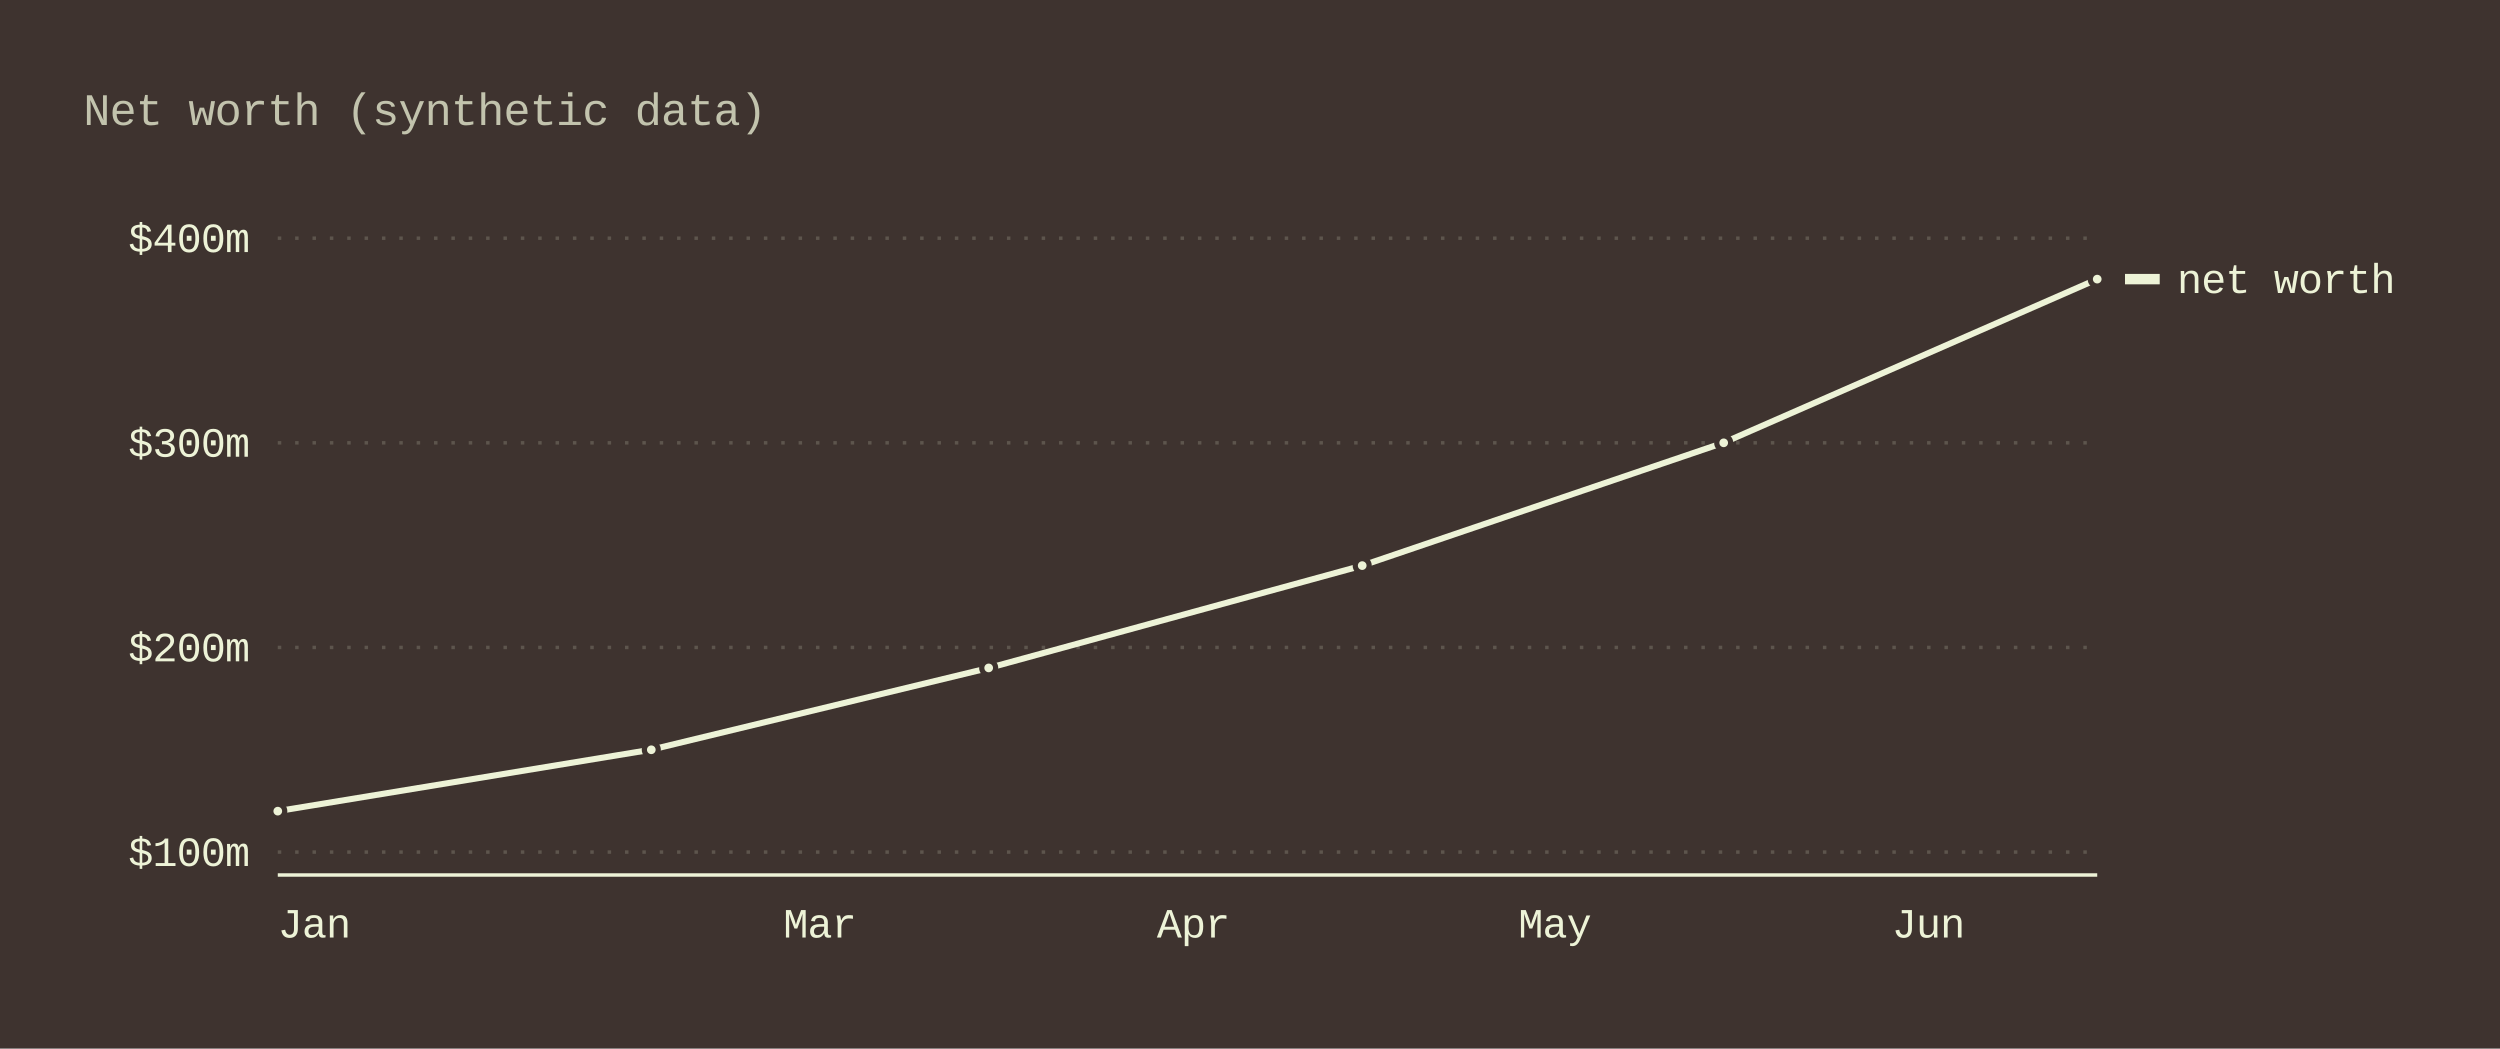
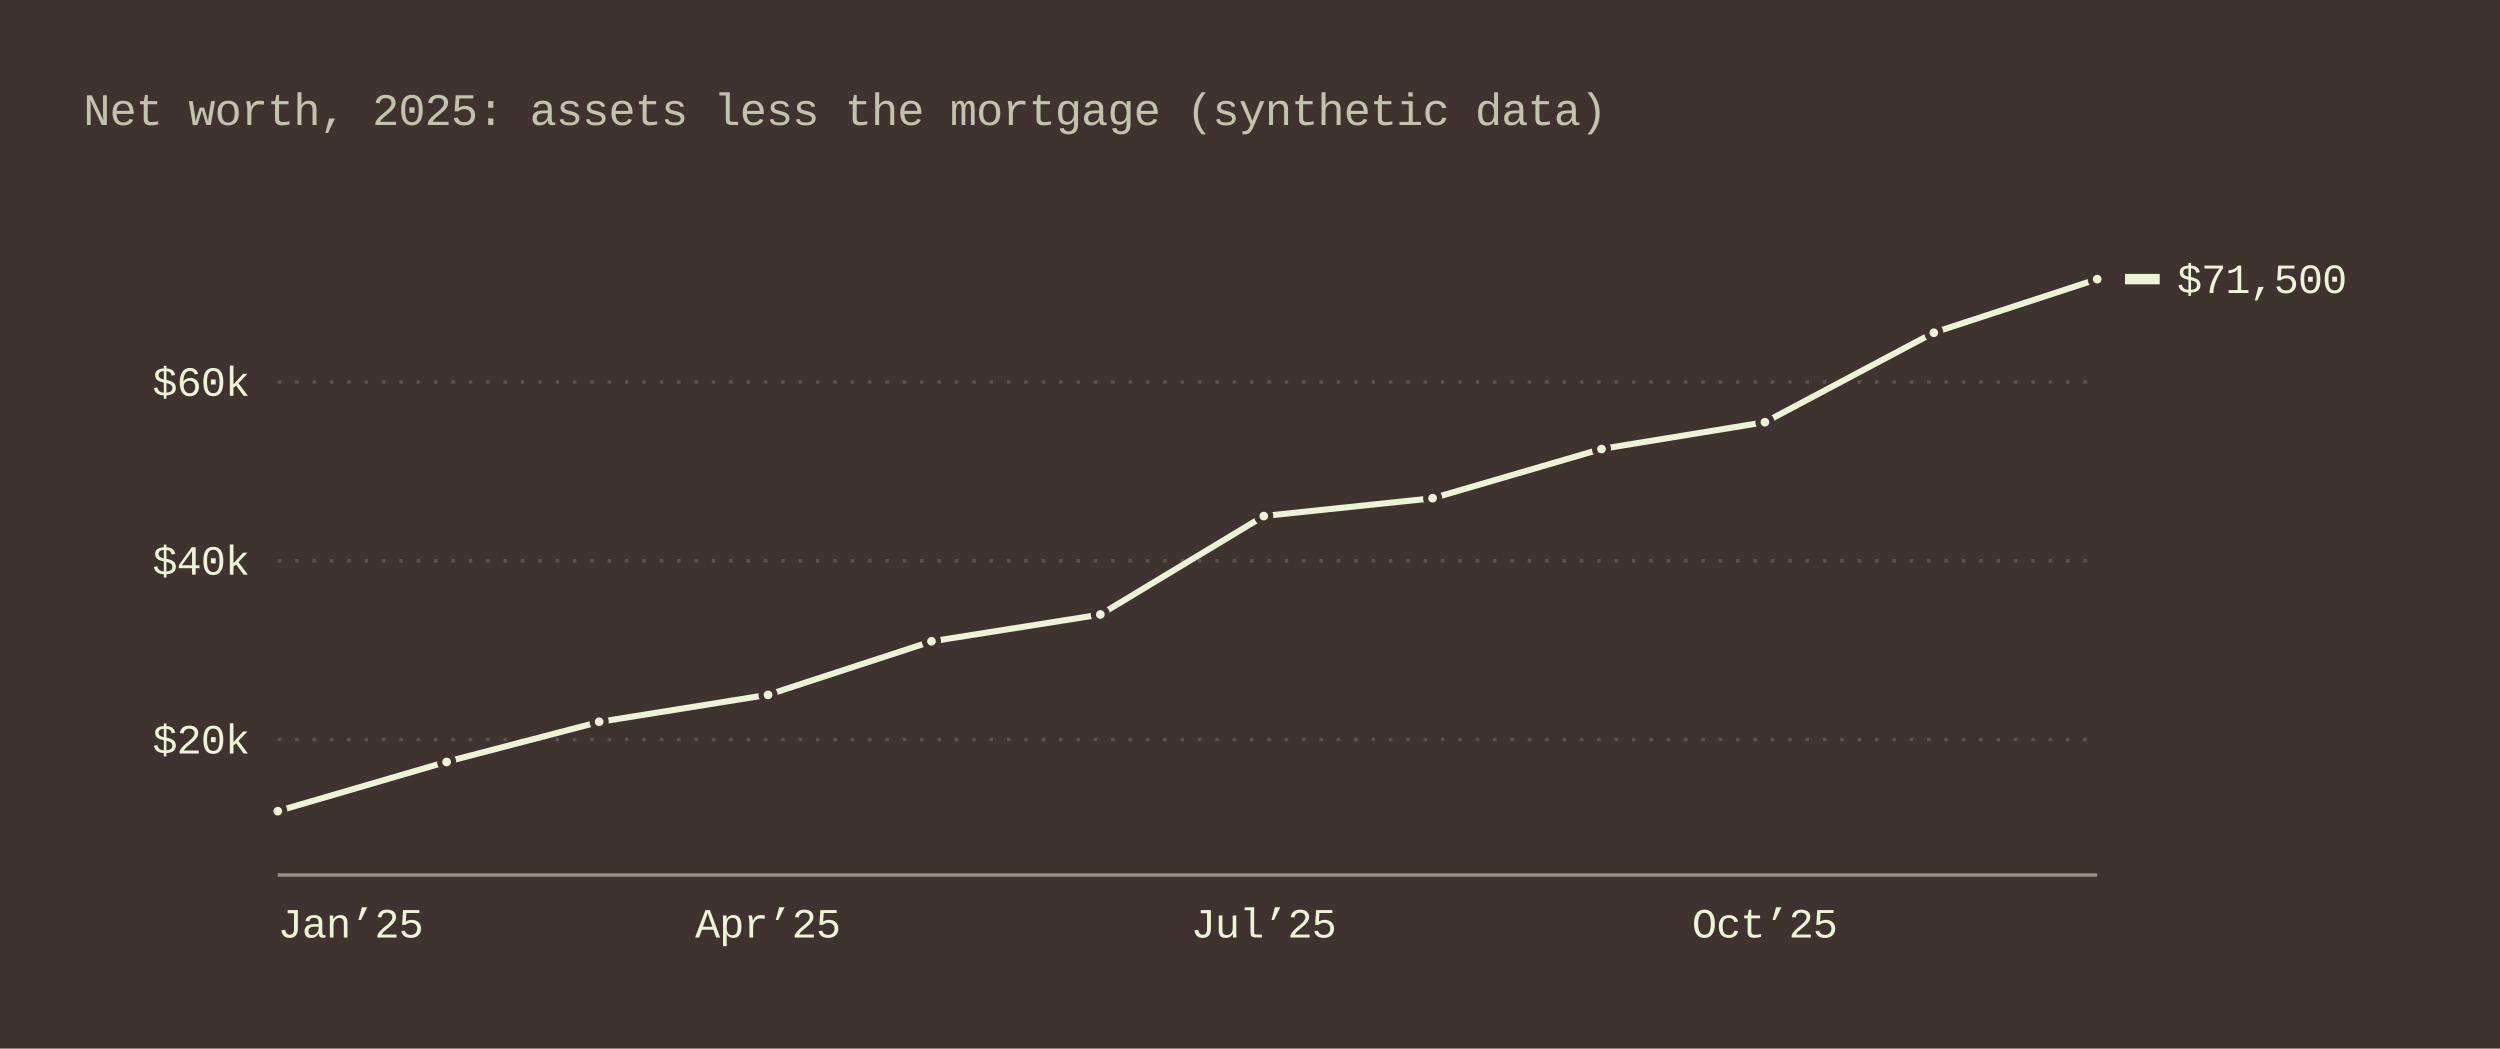
<svg xmlns="http://www.w3.org/2000/svg" width="720" height="302" viewBox="0 0 720 302" style="color:#edf3d7;font-family:ui-monospace, SFMono-Regular, Menlo, Consolas, 'Liberation Mono', monospace">
  <style>svg text { font-family: ui-monospace, SFMono-Regular, Menlo, Consolas, 'Liberation Mono', monospace; font-size: 12px; fill: currentColor; letter-spacing: -0.24px; font-variant-numeric: tabular-nums; }</style>
  <rect width="100%" height="100%" fill="#3e332f" />
-   <text x="24" y="36" style="font-size:13px;opacity:.75">Net worth (synthetic data)</text>
-   <svg viewBox="0 0 672 230" width="672" height="230" class="sediment" role="img" aria-label="Net worth" aria-describedby="sediment-2-desc" overflow="visible" x="24" y="48">
-     <line x1="56" x2="580" y1="197.4" y2="197.4" stroke="rgba(237,243,215,0.18)" stroke-width="1" stroke-dasharray="1 4" />
-     <text x="48" y="201.4" text-anchor="end">$100m</text>
-     <line x1="56" x2="580" y1="138.467" y2="138.467" stroke="rgba(237,243,215,0.18)" stroke-width="1" stroke-dasharray="1 4" />
-     <text x="48" y="142.467" text-anchor="end">$200m</text>
-     <line x1="56" x2="580" y1="79.533" y2="79.533" stroke="rgba(237,243,215,0.18)" stroke-width="1" stroke-dasharray="1 4" />
-     <text x="48" y="83.533" text-anchor="end">$300m</text>
-     <line x1="56" x2="580" y1="20.6" y2="20.6" stroke="rgba(237,243,215,0.18)" stroke-width="1" stroke-dasharray="1 4" />
-     <text x="48" y="24.6" text-anchor="end">$400m</text>
-     <line x1="56" x2="580" y1="204" y2="204" stroke="#edf3d7" stroke-width="1" />
-     <text x="56" y="222" text-anchor="start">Jan</text>
-     <text x="212.159" y="222" text-anchor="middle">Mar</text>
-     <text x="319.735" y="222" text-anchor="middle">Apr</text>
-     <text x="423.841" y="222" text-anchor="middle">May</text>
-     <text x="531.417" y="222" text-anchor="middle">Jun</text>
-     <path d="M56.0 185.6 L163.6 167.9 L260.7 144.4 L368.3 114.9 L472.4 79.5 L580.0 32.4" fill="none" stroke="#edf3d7" stroke-width="1.75" stroke-linejoin="round" stroke-linecap="round" />
+   <text x="24" y="36" style="font-size:13px;opacity:.75">Net worth, 2025: assets less the mortgage (synthetic data)</text>
+   <svg viewBox="0 0 672 230" width="672" height="230" class="sediment" role="img" aria-label="Net worth" aria-describedby="sediment-4-desc" x="24" y="48" overflow="visible">
+     <line x1="56" x2="580" y1="165.011" y2="165.011" stroke="rgba(237,243,215,0.18)" stroke-width="1" stroke-dasharray="1 4" />
+     <text x="48" y="169.011" text-anchor="end">$20k</text>
+     <line x1="56" x2="580" y1="113.507" y2="113.507" stroke="rgba(237,243,215,0.18)" stroke-width="1" stroke-dasharray="1 4" />
+     <text x="48" y="117.507" text-anchor="end">$40k</text>
+     <line x1="56" x2="580" y1="62.002" y2="62.002" stroke="rgba(237,243,215,0.18)" stroke-width="1" stroke-dasharray="1 4" />
+     <text x="48" y="66.002" text-anchor="end">$60k</text>
+     <line x1="56" x2="580" y1="204" y2="204" stroke="rgba(237,243,215,0.5)" stroke-width="1" />
+     <text x="56" y="222" text-anchor="start">Jan’25</text>
+     <text x="197.198" y="222" text-anchor="middle">Apr’25</text>
+     <text x="339.964" y="222" text-anchor="middle">Jul’25</text>
+     <text x="484.299" y="222" text-anchor="middle">Oct’25</text>
+     <path d="M56.0 185.6 L104.6 171.4 L148.6 159.9 L197.2 152.1 L244.3 136.7 L292.9 129.0 L340.0 100.6 L388.6 95.5 L437.2 81.3 L484.3 73.6 L532.9 47.8 L580.0 32.4" fill="none" stroke="#edf3d7" stroke-width="1.75" stroke-linejoin="round" stroke-linecap="round" />
    <circle cx="580" cy="32.387" r="2" data-si="0" fill="#edf3d7" stroke="#3e332f" stroke-width="1.5" />
-     <circle cx="472.424" cy="79.533" r="2" data-si="0" fill="#edf3d7" stroke="#3e332f" stroke-width="1.5" />
-     <circle cx="368.318" cy="114.893" r="2" data-si="0" fill="#edf3d7" stroke="#3e332f" stroke-width="1.5" />
-     <circle cx="260.742" cy="144.36" r="2" data-si="0" fill="#edf3d7" stroke="#3e332f" stroke-width="1.5" />
-     <circle cx="163.576" cy="167.933" r="2" data-si="0" fill="#edf3d7" stroke="#3e332f" stroke-width="1.5" />
+     <circle cx="532.934" cy="47.838" r="2" data-si="0" fill="#edf3d7" stroke="#3e332f" stroke-width="1.5" />
+     <circle cx="484.299" cy="73.591" r="2" data-si="0" fill="#edf3d7" stroke="#3e332f" stroke-width="1.5" />
+     <circle cx="437.234" cy="81.316" r="2" data-si="0" fill="#edf3d7" stroke="#3e332f" stroke-width="1.5" />
+     <circle cx="388.599" cy="95.48" r="2" data-si="0" fill="#edf3d7" stroke="#3e332f" stroke-width="1.5" />
+     <circle cx="339.964" cy="100.631" r="2" data-si="0" fill="#edf3d7" stroke="#3e332f" stroke-width="1.5" />
+     <circle cx="292.898" cy="128.958" r="2" data-si="0" fill="#edf3d7" stroke="#3e332f" stroke-width="1.5" />
+     <circle cx="244.263" cy="136.684" r="2" data-si="0" fill="#edf3d7" stroke="#3e332f" stroke-width="1.5" />
+     <circle cx="197.198" cy="152.135" r="2" data-si="0" fill="#edf3d7" stroke="#3e332f" stroke-width="1.5" />
+     <circle cx="148.563" cy="159.861" r="2" data-si="0" fill="#edf3d7" stroke="#3e332f" stroke-width="1.5" />
+     <circle cx="104.635" cy="171.449" r="2" data-si="0" fill="#edf3d7" stroke="#3e332f" stroke-width="1.5" />
    <circle cx="56" cy="185.613" r="2" data-si="0" fill="#edf3d7" stroke="#3e332f" stroke-width="1.5" />
    <line x1="588" x2="598" y1="32.387" y2="32.387" stroke="#edf3d7" stroke-width="3" class="skey" data-si="0" />
-     <text x="603" y="36.387" class="dlabel">net worth</text>
+     <text x="603" y="36.387" class="dlabel">$71,500</text>
  </svg>
</svg>
